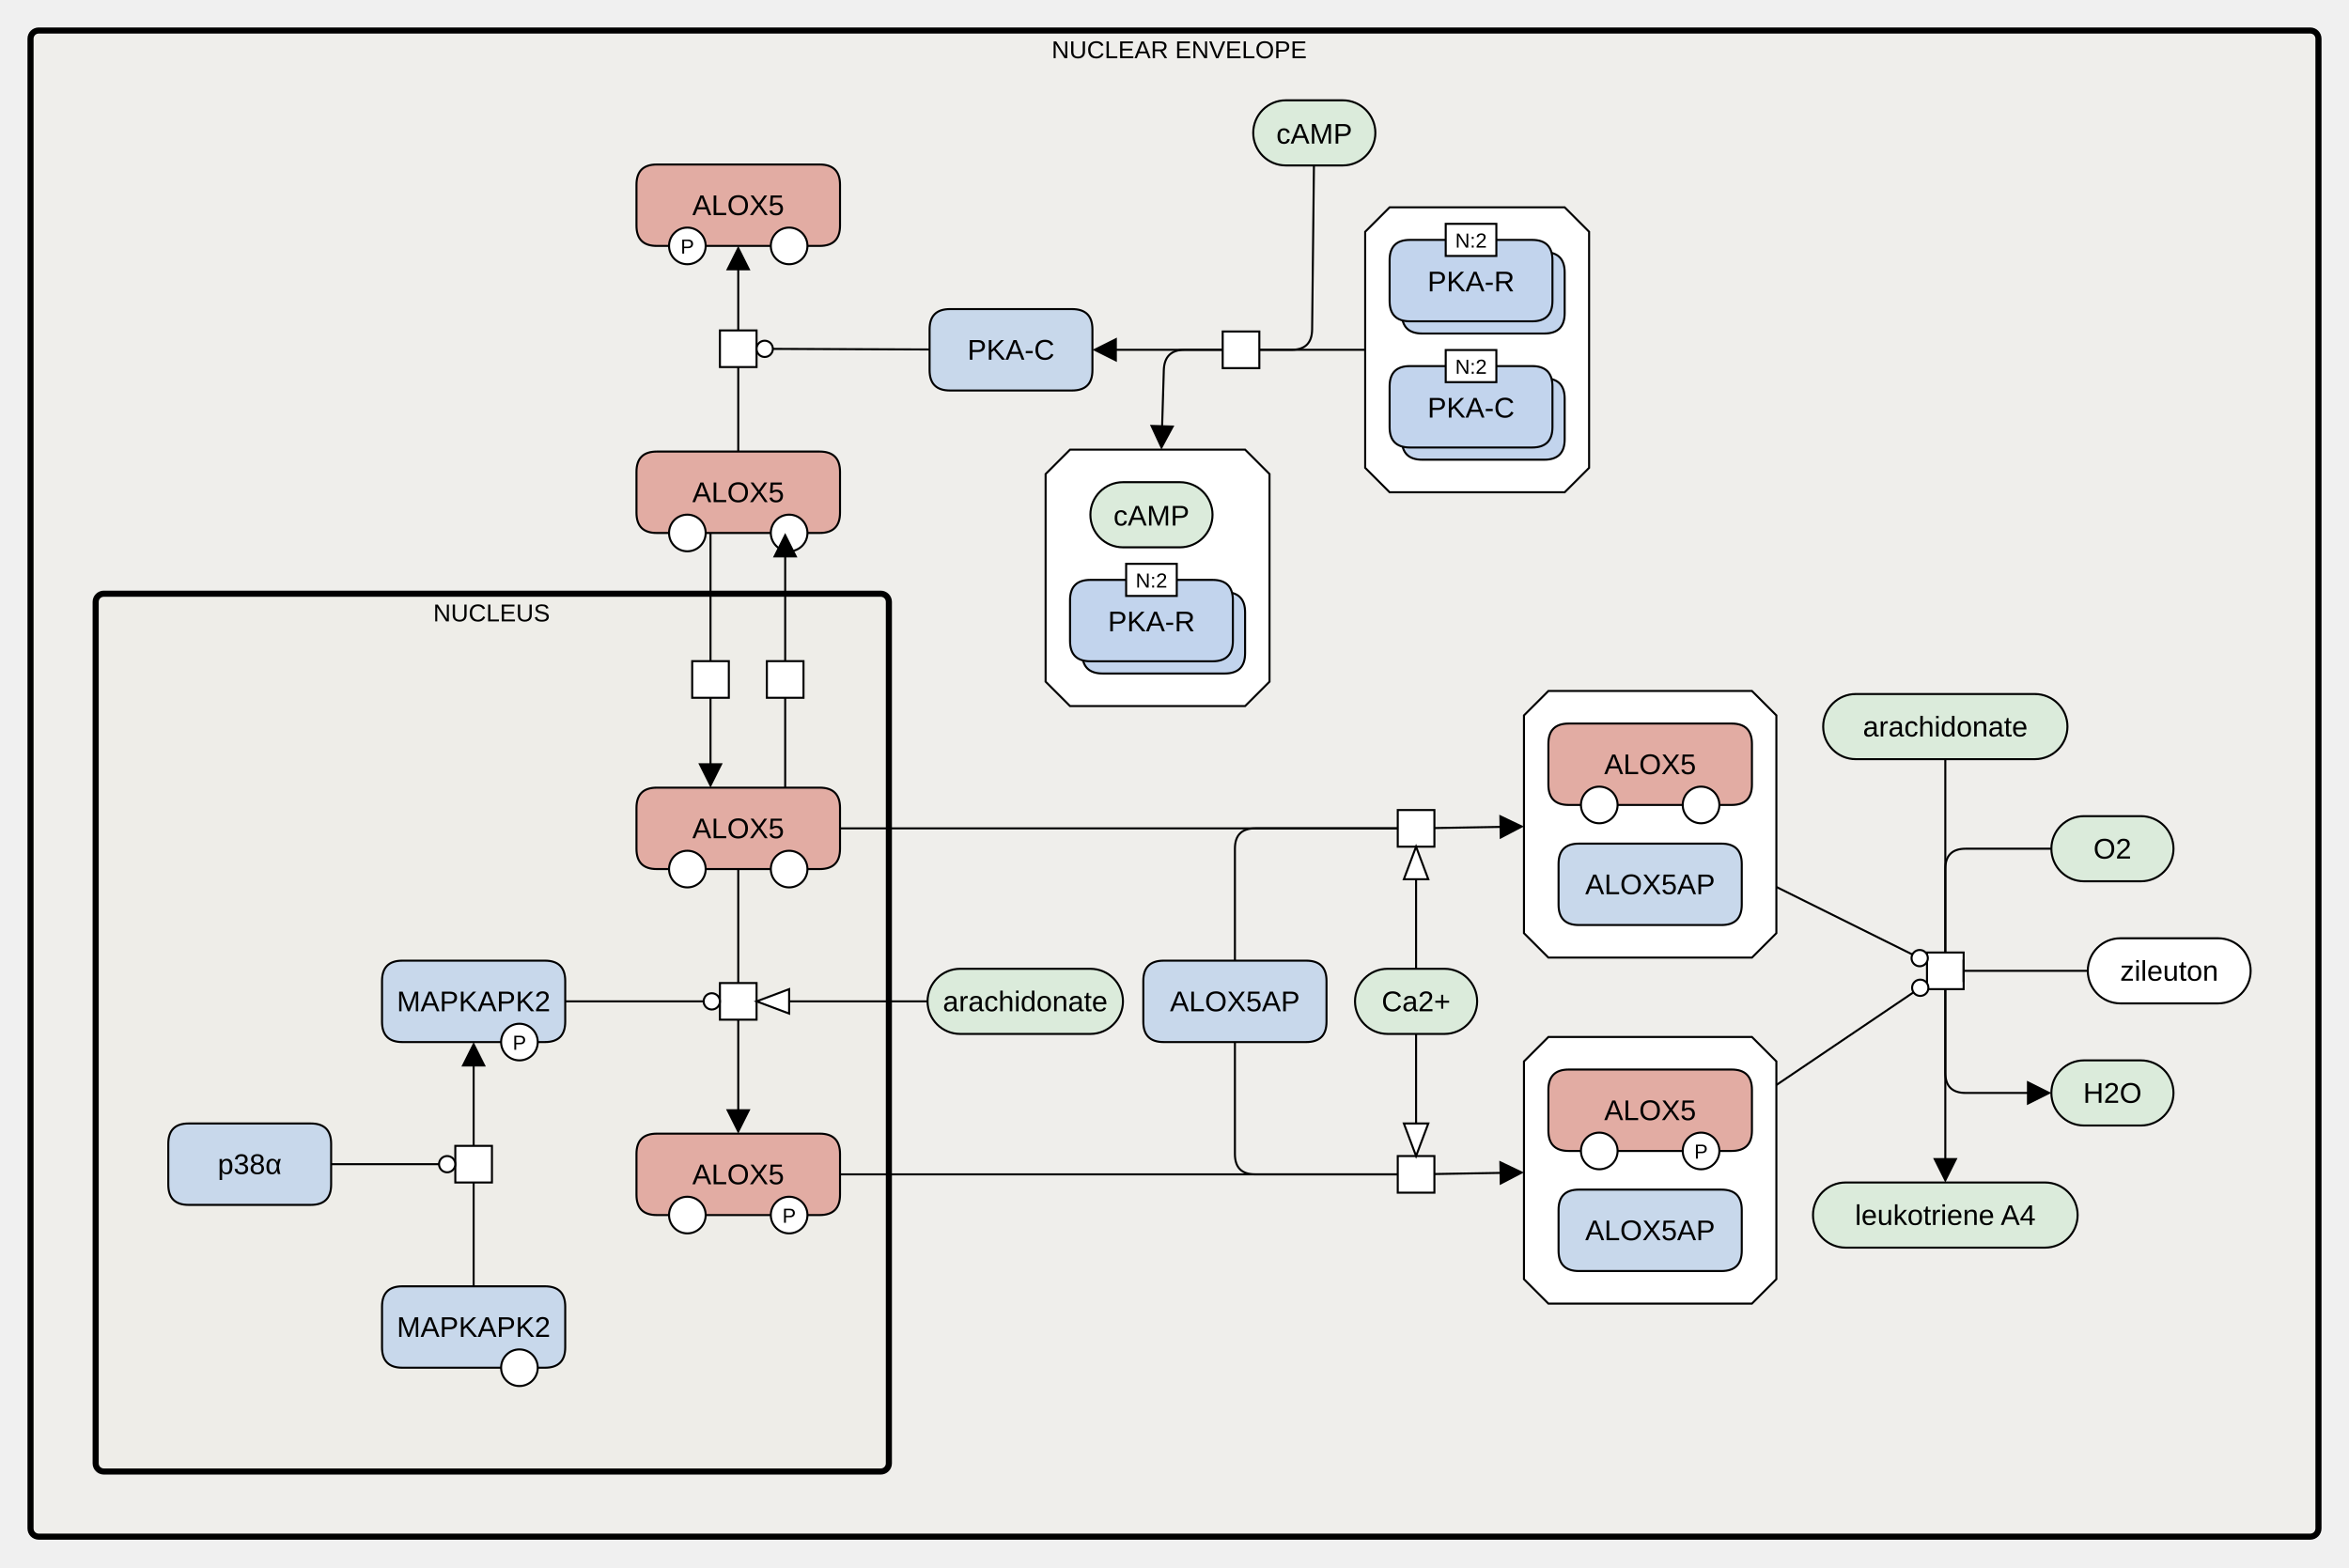
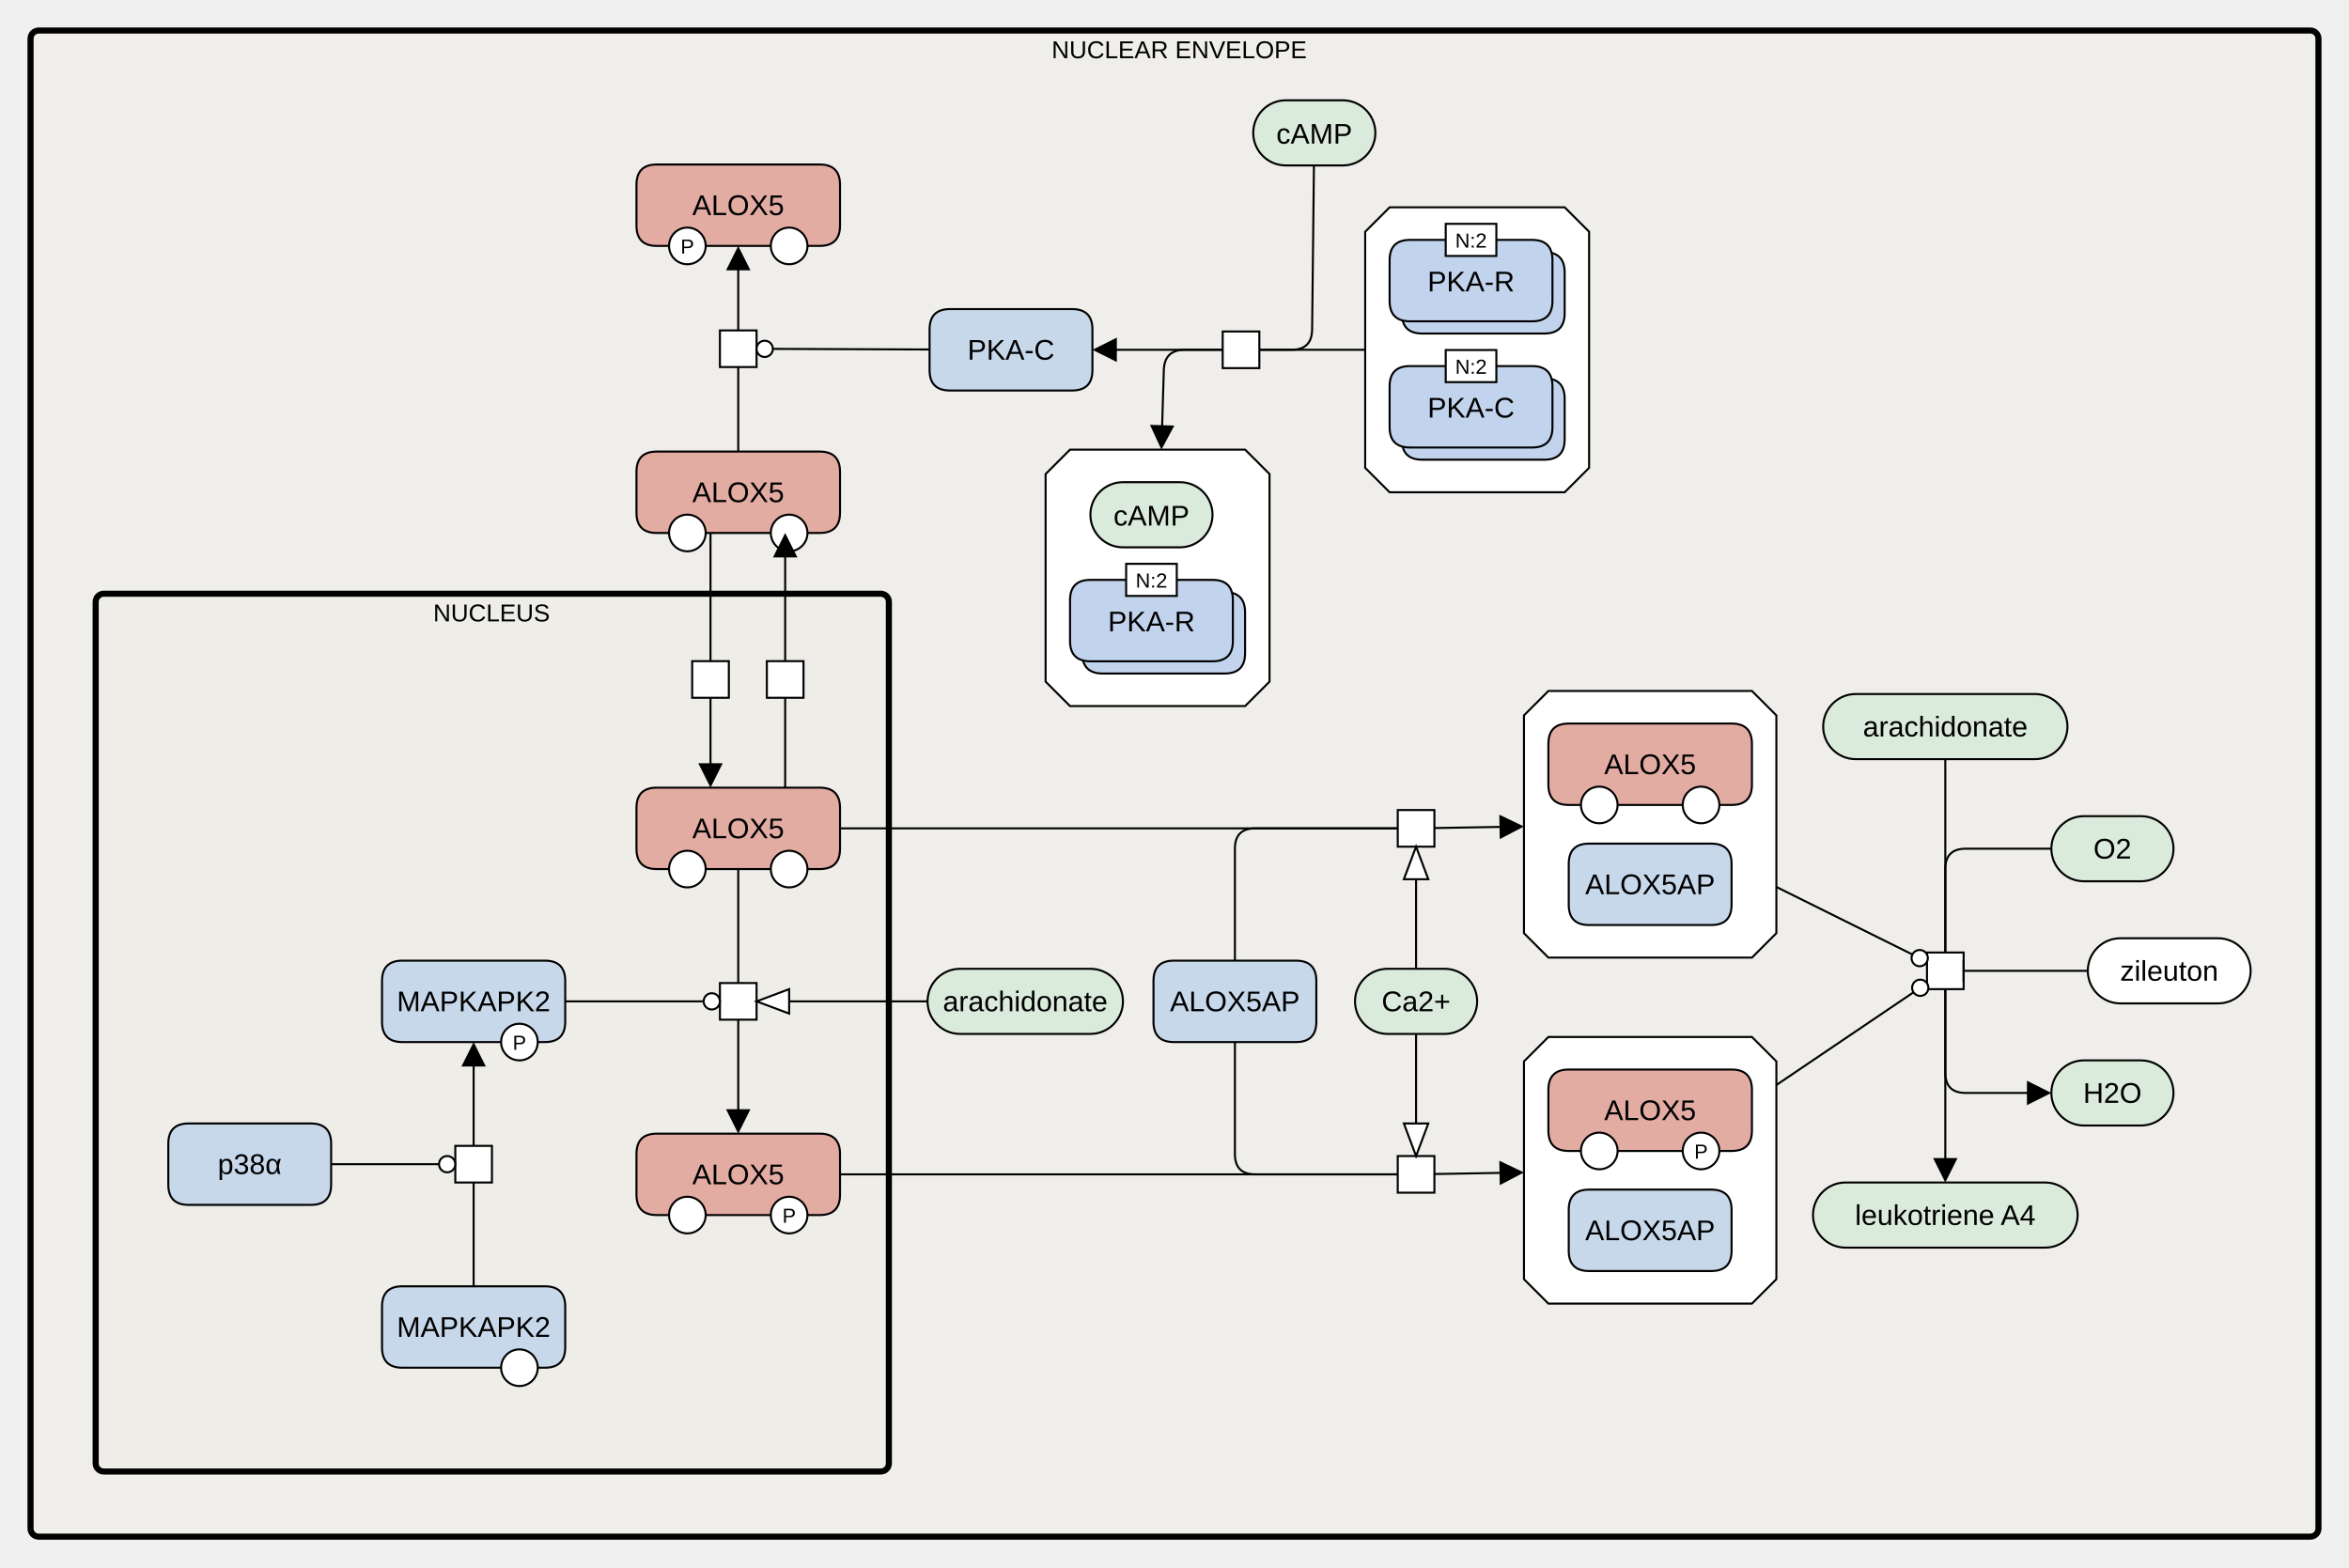
<svg xmlns="http://www.w3.org/2000/svg" width="1154" height="770" viewBox="0 0 1154 770" stroke-linecap="butt" stroke-miterlimit="10">
  <g transform="translate(-253,307)">
    <path d="M268 -288 C268 -290.209 269.791 -292 272 -292 L1388 -292 C1390.209 -292 1392 -290.209 1392 -288 L1392 444 C1392 446.209 1390.209 448 1388 448 L272 448 C269.791 448 268 446.209 268 444 Z" fill="#EDEBE4" fill-opacity="0.447" stroke="none" />
    <path d="M268 -288 C268 -290.209 269.791 -292 272 -292 L1388 -292 C1390.209 -292 1392 -290.209 1392 -288 L1392 444 C1392 446.209 1390.209 448 1388 448 L272 448 C269.791 448 268 446.209 268 444 Z" fill="none" stroke="#000000" stroke-width="3" />
    <text x="832.32" y="-278.398" text-anchor="middle" font-family="'Dialog', Arial, Helvetica, sans-serif" font-size="12" fill="#000000" stroke="none" xml:space="preserve">NUCLEAR ENVELOPE</text>
    <path d="M300 -11.291 C300 -13.5 301.791 -15.291 304 -15.291 L685.68 -15.291 C687.889 -15.291 689.68 -13.5 689.68 -11.291 L689.68 412 C689.68 414.209 687.889 416 685.68 416 L304 416 C301.791 416 300 414.209 300 412 Z" fill="#EDEBE4" fill-opacity="0.447" stroke="none" />
    <path d="M300 -11.291 C300 -13.5 301.791 -15.291 304 -15.291 L685.68 -15.291 C687.889 -15.291 689.68 -13.5 689.68 -11.291 L689.68 412 C689.68 414.209 687.889 416 685.68 416 L304 416 C301.791 416 300 414.209 300 412 Z" fill="none" stroke="#000000" stroke-width="3" />
    <text x="494.5" y="-1.689" text-anchor="middle" font-family="'Dialog', Arial, Helvetica, sans-serif" font-size="12" fill="#000000" stroke="none" xml:space="preserve">NUCLEUS</text>
    <path d="M565.68 90 Q565.68 80 575.68 80 L655.68 80 Q665.68 80 665.68 90 L665.68 110 Q665.68 120 655.68 120 L575.68 120 Q565.68 120 565.68 110 Z" fill="#E2ACA3" stroke="none" />
    <path d="M565.68 90 Q565.68 80 575.68 80 L655.68 80 Q665.68 80 665.68 90 L665.68 110 Q665.68 120 655.68 120 L575.68 120 Q565.68 120 565.68 110 Z" fill="none" stroke="#000000" />
    <text x="615.68" y="104.85" text-anchor="middle" font-family="Arial, Helvetica, sans-serif" font-size="14" fill="#000000" stroke="none" xml:space="preserve">ALOX5</text>
    <path d="M631.68 120 C631.68 115.029 635.709 111 640.68 111 L640.68 111 C645.651 111 649.68 115.029 649.68 120 L649.68 120 C649.68 124.971 645.651 129 640.68 129 L640.68 129 C635.709 129 631.68 124.971 631.68 120 Z" fill="#FFFFFF" stroke="none" />
    <path d="M631.68 120 C631.68 115.029 635.709 111 640.68 111 L640.68 111 C645.651 111 649.68 115.029 649.68 120 L649.68 120 C649.68 124.971 645.651 129 640.68 129 L640.68 129 C635.709 129 631.68 124.971 631.68 120 Z" fill="none" stroke="#000000" />
    <path d="M581.68 120 C581.68 115.029 585.709 111 590.68 111 L590.68 111 C595.651 111 599.68 115.029 599.68 120 L599.68 120 C599.68 124.971 595.651 129 590.68 129 L590.68 129 C585.709 129 581.68 124.971 581.68 120 Z" fill="#FFFFFF" stroke="none" />
    <path d="M581.68 120 C581.68 115.029 585.709 111 590.68 111 L590.68 111 C595.651 111 599.68 115.029 599.68 120 L599.68 120 C599.68 124.971 595.651 129 590.68 129 L590.68 129 C585.709 129 581.68 124.971 581.68 120 Z" fill="none" stroke="#000000" />
    <path d="M606.68 176 L624.68 176 L624.68 194 L606.68 194 Z" fill="#FFFFFF" stroke="none" />
    <path d="M606.68 176 L624.68 176 L624.68 194 L606.68 194 Z" fill="none" stroke="#000000" />
    <path d="M565.68 260 Q565.68 250 575.68 250 L655.68 250 Q665.68 250 665.68 260 L665.68 280 Q665.68 290 655.68 290 L575.68 290 Q565.68 290 565.68 280 Z" fill="#E2ACA3" stroke="none" />
    <path d="M565.68 260 Q565.68 250 575.68 250 L655.68 250 Q665.68 250 665.68 260 L665.68 280 Q665.68 290 655.68 290 L575.68 290 Q565.68 290 565.68 280 Z" fill="none" stroke="#000000" />
    <text x="615.68" y="274.85" text-anchor="middle" font-family="Arial, Helvetica, sans-serif" font-size="14" fill="#000000" stroke="none" xml:space="preserve">ALOX5</text>
    <path d="M631.68 290 C631.68 285.029 635.709 281 640.68 281 L640.68 281 C645.651 281 649.68 285.029 649.68 290 L649.68 290 C649.68 294.971 645.651 299 640.68 299 L640.68 299 C635.709 299 631.68 294.971 631.68 290 Z" fill="#FFFFFF" stroke="none" />
    <path d="M631.68 290 C631.68 285.029 635.709 281 640.68 281 L640.68 281 C645.651 281 649.68 285.029 649.68 290 L649.68 290 C649.68 294.971 645.651 299 640.68 299 L640.68 299 C635.709 299 631.68 294.971 631.68 290 Z" fill="none" stroke="#000000" />
    <text x="640.68" y="293.779" text-anchor="middle" font-family="'Dialog', Arial, Helvetica, sans-serif" font-size="10" fill="#000000" stroke="none" xml:space="preserve">P</text>
    <path d="M581.68 290 C581.68 285.029 585.709 281 590.68 281 L590.68 281 C595.651 281 599.68 285.029 599.68 290 L599.68 290 C599.68 294.971 595.651 299 590.68 299 L590.68 299 C585.709 299 581.68 294.971 581.68 290 Z" fill="#FFFFFF" stroke="none" />
    <path d="M581.68 290 C581.68 285.029 585.709 281 590.68 281 L590.68 281 C595.651 281 599.68 285.029 599.68 290 L599.68 290 C599.68 294.971 595.651 299 590.68 299 L590.68 299 C585.709 299 581.68 294.971 581.68 290 Z" fill="none" stroke="#000000" />
    <path d="M440.68 175 Q440.68 165 450.68 165 L520.68 165 Q530.68 165 530.68 175 L530.68 195 Q530.68 205 520.68 205 L450.68 205 Q440.68 205 440.68 195 Z" fill="#C8D8EB" stroke="none" />
    <path d="M440.68 175 Q440.68 165 450.68 165 L520.68 165 Q530.68 165 530.68 175 L530.68 195 Q530.68 205 520.68 205 L450.68 205 Q440.68 205 440.68 195 Z" fill="none" stroke="#000000" />
    <text x="485.68" y="189.85" text-anchor="middle" font-family="Arial, Helvetica, sans-serif" font-size="14" fill="#000000" stroke="none" xml:space="preserve">MAPKAPK2</text>
    <path d="M499.18 205 C499.18 200.029 503.209 196 508.18 196 L508.18 196 C513.151 196 517.18 200.029 517.18 205 L517.18 205 C517.18 209.971 513.151 214 508.18 214 L508.18 214 C503.209 214 499.18 209.971 499.18 205 Z" fill="#FFFFFF" stroke="none" />
    <path d="M499.18 205 C499.18 200.029 503.209 196 508.18 196 L508.18 196 C513.151 196 517.18 200.029 517.18 205 L517.18 205 C517.18 209.971 513.151 214 508.18 214 L508.18 214 C503.209 214 499.18 209.971 499.18 205 Z" fill="none" stroke="#000000" />
    <text x="508.18" y="208.78" text-anchor="middle" font-family="'Dialog', Arial, Helvetica, sans-serif" font-size="10" fill="#000000" stroke="none" xml:space="preserve">P</text>
    <path d="M335.68 255 Q335.68 245 345.68 245 L405.68 245 Q415.68 245 415.68 255 L415.68 275 Q415.68 285 405.68 285 L345.68 285 Q335.68 285 335.68 275 Z" fill="#C8D8EB" stroke="none" />
    <path d="M335.68 255 Q335.68 245 345.68 245 L405.68 245 Q415.68 245 415.68 255 L415.68 275 Q415.68 285 405.68 285 L345.68 285 Q335.68 285 335.68 275 Z" fill="none" stroke="#000000" />
    <text x="375.68" y="269.85" text-anchor="middle" font-family="Arial, Helvetica, sans-serif" font-size="14" fill="#000000" stroke="none" xml:space="preserve">p38α</text>
    <path d="M440.68 335 Q440.68 325 450.68 325 L520.68 325 Q530.68 325 530.68 335 L530.68 355 Q530.68 365 520.68 365 L450.68 365 Q440.68 365 440.68 355 Z" fill="#C8D8EB" stroke="none" />
    <path d="M440.68 335 Q440.68 325 450.68 325 L520.68 325 Q530.68 325 530.68 335 L530.68 355 Q530.68 365 520.68 365 L450.68 365 Q440.68 365 440.68 355 Z" fill="none" stroke="#000000" />
    <text x="485.68" y="349.85" text-anchor="middle" font-family="Arial, Helvetica, sans-serif" font-size="14" fill="#000000" stroke="none" xml:space="preserve">MAPKAPK2</text>
    <path d="M499.18 365 C499.18 360.029 503.209 356 508.18 356 L508.18 356 C513.151 356 517.18 360.029 517.18 365 L517.18 365 C517.18 369.971 513.151 374 508.18 374 L508.18 374 C503.209 374 499.18 369.971 499.18 365 Z" fill="#FFFFFF" stroke="none" />
    <path d="M499.18 365 C499.18 360.029 503.209 356 508.18 356 L508.18 356 C513.151 356 517.18 360.029 517.18 365 L517.18 365 C517.18 369.971 513.151 374 508.18 374 L508.18 374 C503.209 374 499.18 369.971 499.18 365 Z" fill="none" stroke="#000000" />
    <path d="M476.68 256 L494.68 256 L494.68 274 L476.68 274 Z" fill="#FFFFFF" stroke="none" />
    <path d="M476.68 256 L494.68 256 L494.68 274 L476.68 274 Z" fill="none" stroke="#000000" />
    <path d="M593.053 17.842 L611.053 17.842 L611.053 35.842 L593.053 35.842 Z" fill="#FFFFFF" stroke="none" />
    <path d="M593.053 17.842 L611.053 17.842 L611.053 35.842 L593.053 35.842 Z" fill="none" stroke="#000000" />
    <path d="M629.739 17.842 L647.739 17.842 L647.739 35.842 L629.739 35.842 Z" fill="#FFFFFF" stroke="none" />
    <path d="M629.739 17.842 L647.739 17.842 L647.739 35.842 L629.739 35.842 Z" fill="none" stroke="#000000" />
    <path d="M1148.68 50 C1148.68 41.163 1155.843 34 1164.68 34 L1252.68 34 C1261.517 34 1268.68 41.163 1268.68 50 L1268.68 50 C1268.68 58.837 1261.517 66 1252.68 66 L1164.68 66 C1155.843 66 1148.68 58.837 1148.68 50 Z" fill="#DBEBDB" stroke="none" />
    <path d="M1148.68 50 C1148.68 41.163 1155.843 34 1164.68 34 L1252.68 34 C1261.517 34 1268.68 41.163 1268.68 50 L1268.68 50 C1268.68 58.837 1261.517 66 1252.68 66 L1164.68 66 C1155.843 66 1148.68 58.837 1148.68 50 Z" fill="none" stroke="#000000" />
    <text x="1208.68" y="54.85" text-anchor="middle" font-family="Arial, Helvetica, sans-serif" font-size="14" fill="#000000" stroke="none" xml:space="preserve">arachidonate</text>
    <path d="M1199.68 161 L1217.68 161 L1217.68 179 L1199.68 179 Z" fill="#FFFFFF" stroke="none" />
    <path d="M1199.68 161 L1217.68 161 L1217.68 179 L1199.68 179 Z" fill="none" stroke="#000000" />
    <path d="M1143.68 290 C1143.68 281.163 1150.843 274 1159.68 274 L1257.68 274 C1266.517 274 1273.68 281.163 1273.68 290 L1273.68 290 C1273.68 298.837 1266.517 306 1257.68 306 L1159.68 306 C1150.843 306 1143.68 298.837 1143.68 290 Z" fill="#DBEBDB" stroke="none" />
    <path d="M1143.68 290 C1143.68 281.163 1150.843 274 1159.68 274 L1257.68 274 C1266.517 274 1273.68 281.163 1273.68 290 L1273.68 290 C1273.68 298.837 1266.517 306 1257.68 306 L1159.68 306 C1150.843 306 1143.68 298.837 1143.68 290 Z" fill="none" stroke="#000000" />
    <text x="1208.68" y="294.85" text-anchor="middle" font-family="Arial, Helvetica, sans-serif" font-size="14" fill="#000000" stroke="none" xml:space="preserve">leukotriene A4</text>
    <path d="M1260.782 110 C1260.782 101.163 1267.945 94 1276.782 94 L1304.782 94 C1313.619 94 1320.782 101.163 1320.782 110 L1320.782 110 C1320.782 118.837 1313.619 126 1304.782 126 L1276.782 126 C1267.945 126 1260.782 118.837 1260.782 110 Z" fill="#DBEBDB" stroke="none" />
    <path d="M1260.782 110 C1260.782 101.163 1267.945 94 1276.782 94 L1304.782 94 C1313.619 94 1320.782 101.163 1320.782 110 L1320.782 110 C1320.782 118.837 1313.619 126 1304.782 126 L1276.782 126 C1267.945 126 1260.782 118.837 1260.782 110 Z" fill="none" stroke="#000000" />
    <text x="1290.782" y="114.85" text-anchor="middle" font-family="Arial, Helvetica, sans-serif" font-size="14" fill="#000000" stroke="none" xml:space="preserve">O2</text>
    <path d="M1260.782 230 C1260.782 221.163 1267.945 214 1276.782 214 L1304.782 214 C1313.619 214 1320.782 221.163 1320.782 230 L1320.782 230 C1320.782 238.837 1313.619 246 1304.782 246 L1276.782 246 C1267.945 246 1260.782 238.837 1260.782 230 Z" fill="#DBEBDB" stroke="none" />
    <path d="M1260.782 230 C1260.782 221.163 1267.945 214 1276.782 214 L1304.782 214 C1313.619 214 1320.782 221.163 1320.782 230 L1320.782 230 C1320.782 238.837 1313.619 246 1304.782 246 L1276.782 246 C1267.945 246 1260.782 238.837 1260.782 230 Z" fill="none" stroke="#000000" />
    <text x="1290.782" y="234.85" text-anchor="middle" font-family="Arial, Helvetica, sans-serif" font-size="14" fill="#000000" stroke="none" xml:space="preserve">H2O</text>
-     <path d="M814.68 175 Q814.68 165 824.68 165 L894.68 165 Q904.68 165 904.68 175 L904.68 195 Q904.68 205 894.68 205 L824.68 205 Q814.68 205 814.68 195 Z" fill="#C8D8EB" stroke="none" />
-     <path d="M814.68 175 Q814.68 165 824.68 165 L894.68 165 Q904.68 165 904.68 175 L904.68 195 Q904.68 205 894.68 205 L824.68 205 Q814.68 205 814.68 195 Z" fill="none" stroke="#000000" />
+     <path d="M819.68 175 Q819.68 165 829.68 165 L889.68 165 Q899.68 165 899.68 175 L899.68 195 Q899.68 205 889.68 205 L829.68 205 Q819.68 205 819.68 195 Z" fill="#C8D8EB" stroke="none" />
+     <path d="M819.68 175 Q819.68 165 829.68 165 L889.68 165 Q899.68 165 899.68 175 L899.68 195 Q899.68 205 889.68 205 L829.68 205 Q819.68 205 819.68 195 Z" fill="none" stroke="#000000" />
    <text x="859.68" y="189.85" text-anchor="middle" font-family="Arial, Helvetica, sans-serif" font-size="14" fill="#000000" stroke="none" xml:space="preserve">ALOX5AP</text>
    <path d="M939.68 91 L957.68 91 L957.68 109 L939.68 109 Z" fill="#FFFFFF" stroke="none" />
    <path d="M939.68 91 L957.68 91 L957.68 109 L939.68 109 Z" fill="none" stroke="#000000" />
    <path d="M939.68 261 L957.68 261 L957.68 279 L939.68 279 Z" fill="#FFFFFF" stroke="none" />
    <path d="M939.68 261 L957.68 261 L957.68 279 L939.68 279 Z" fill="none" stroke="#000000" />
    <path d="M918.68 185 C918.68 176.163 925.843 169 934.68 169 L962.68 169 C971.517 169 978.68 176.163 978.68 185 L978.68 185 C978.68 193.837 971.517 201 962.68 201 L934.68 201 C925.843 201 918.68 193.837 918.68 185 Z" fill="#DBEBDB" stroke="none" />
    <path d="M918.68 185 C918.68 176.163 925.843 169 934.68 169 L962.68 169 C971.517 169 978.68 176.163 978.68 185 L978.68 185 C978.68 193.837 971.517 201 962.68 201 L934.68 201 C925.843 201 918.68 193.837 918.68 185 Z" fill="none" stroke="#000000" />
    <text x="948.68" y="189.85" text-anchor="middle" font-family="Arial, Helvetica, sans-serif" font-size="14" fill="#000000" stroke="none" xml:space="preserve">Ca2+</text>
    <path d="M1013.68 32.5 L1113.68 32.5 L1125.68 44.5 L1125.68 151.5 L1113.68 163.5 L1013.68 163.5 L1001.68 151.5 L1001.68 44.5 Z" fill="#FFFFFF" stroke="none" />
    <path d="M1013.68 32.5 L1113.68 32.5 L1125.68 44.5 L1125.68 151.5 L1113.68 163.5 L1013.68 163.5 L1001.68 151.5 L1001.68 44.5 Z" fill="none" stroke="#000000" />
    <path d="M1013.68 58.5 Q1013.68 48.5 1023.68 48.5 L1103.68 48.5 Q1113.68 48.5 1113.68 58.5 L1113.68 78.5 Q1113.68 88.5 1103.68 88.5 L1023.68 88.5 Q1013.68 88.5 1013.68 78.5 Z" fill="#E2ACA3" stroke="none" />
    <path d="M1013.68 58.5 Q1013.68 48.5 1023.68 48.5 L1103.68 48.5 Q1113.68 48.5 1113.68 58.5 L1113.68 78.5 Q1113.68 88.5 1103.68 88.5 L1023.68 88.5 Q1013.68 88.5 1013.68 78.5 Z" fill="none" stroke="#000000" />
    <text x="1063.68" y="73.35" text-anchor="middle" font-family="Arial, Helvetica, sans-serif" font-size="14" fill="#000000" stroke="none" xml:space="preserve">ALOX5</text>
    <path d="M1079.68 88.5 C1079.68 83.529 1083.709 79.5 1088.68 79.5 L1088.68 79.5 C1093.651 79.5 1097.68 83.529 1097.68 88.5 L1097.68 88.5 C1097.68 93.471 1093.651 97.5 1088.68 97.5 L1088.68 97.5 C1083.709 97.5 1079.68 93.471 1079.68 88.5 Z" fill="#FFFFFF" stroke="none" />
    <path d="M1079.68 88.5 C1079.68 83.529 1083.709 79.5 1088.68 79.5 L1088.68 79.5 C1093.651 79.5 1097.68 83.529 1097.68 88.5 L1097.68 88.5 C1097.68 93.471 1093.651 97.5 1088.68 97.5 L1088.68 97.5 C1083.709 97.5 1079.68 93.471 1079.68 88.5 Z" fill="none" stroke="#000000" />
    <path d="M1029.68 88.5 C1029.68 83.529 1033.709 79.5 1038.68 79.5 L1038.68 79.5 C1043.651 79.5 1047.68 83.529 1047.68 88.5 L1047.68 88.5 C1047.68 93.471 1043.651 97.5 1038.68 97.5 L1038.68 97.5 C1033.709 97.5 1029.68 93.471 1029.68 88.5 Z" fill="#FFFFFF" stroke="none" />
    <path d="M1029.68 88.5 C1029.68 83.529 1033.709 79.5 1038.68 79.5 L1038.68 79.5 C1043.651 79.5 1047.68 83.529 1047.68 88.5 L1047.68 88.5 C1047.68 93.471 1043.651 97.5 1038.68 97.5 L1038.68 97.5 C1033.709 97.5 1029.68 93.471 1029.68 88.5 Z" fill="none" stroke="#000000" />
-     <path d="M1018.68 117.5 Q1018.68 107.5 1028.68 107.5 L1098.68 107.5 Q1108.68 107.5 1108.68 117.5 L1108.68 137.5 Q1108.68 147.5 1098.68 147.5 L1028.68 147.5 Q1018.68 147.5 1018.68 137.5 Z" fill="#C8D8EB" stroke="none" />
-     <path d="M1018.68 117.5 Q1018.68 107.5 1028.68 107.5 L1098.68 107.5 Q1108.68 107.5 1108.68 117.5 L1108.68 137.5 Q1108.68 147.5 1098.68 147.5 L1028.68 147.5 Q1018.68 147.5 1018.68 137.5 Z" fill="none" stroke="#000000" />
+     <path d="M1023.68 117.5 Q1023.68 107.5 1033.68 107.5 L1093.68 107.5 Q1103.68 107.5 1103.68 117.5 L1103.68 137.5 Q1103.68 147.5 1093.68 147.5 L1033.68 147.5 Q1023.68 147.5 1023.68 137.5 Z" fill="#C8D8EB" stroke="none" />
+     <path d="M1023.68 117.5 Q1023.68 107.5 1033.68 107.5 L1093.68 107.5 Q1103.68 107.5 1103.68 117.5 L1103.68 137.5 Q1103.68 147.5 1093.68 147.5 L1033.68 147.5 Q1023.68 147.5 1023.68 137.5 Z" fill="none" stroke="#000000" />
    <text x="1063.68" y="132.35" text-anchor="middle" font-family="Arial, Helvetica, sans-serif" font-size="14" fill="#000000" stroke="none" xml:space="preserve">ALOX5AP</text>
    <path d="M1013.68 202.5 L1113.68 202.5 L1125.68 214.5 L1125.68 321.5 L1113.68 333.5 L1013.68 333.5 L1001.68 321.5 L1001.68 214.5 Z" fill="#FFFFFF" stroke="none" />
    <path d="M1013.68 202.5 L1113.68 202.5 L1125.68 214.5 L1125.68 321.5 L1113.68 333.5 L1013.68 333.5 L1001.68 321.5 L1001.68 214.5 Z" fill="none" stroke="#000000" />
    <path d="M1013.68 228.5 Q1013.68 218.5 1023.68 218.5 L1103.68 218.5 Q1113.68 218.5 1113.68 228.5 L1113.68 248.5 Q1113.68 258.5 1103.68 258.5 L1023.68 258.5 Q1013.68 258.5 1013.68 248.5 Z" fill="#E2ACA3" stroke="none" />
    <path d="M1013.68 228.5 Q1013.68 218.5 1023.68 218.5 L1103.68 218.5 Q1113.68 218.5 1113.68 228.5 L1113.68 248.5 Q1113.68 258.5 1103.68 258.5 L1023.68 258.5 Q1013.68 258.5 1013.68 248.5 Z" fill="none" stroke="#000000" />
    <text x="1063.68" y="243.35" text-anchor="middle" font-family="Arial, Helvetica, sans-serif" font-size="14" fill="#000000" stroke="none" xml:space="preserve">ALOX5</text>
    <path d="M1079.68 258.5 C1079.68 253.529 1083.709 249.5 1088.68 249.5 L1088.68 249.5 C1093.651 249.5 1097.68 253.529 1097.68 258.5 L1097.68 258.5 C1097.68 263.471 1093.651 267.5 1088.68 267.5 L1088.68 267.5 C1083.709 267.5 1079.68 263.471 1079.68 258.5 Z" fill="#FFFFFF" stroke="none" />
    <path d="M1079.68 258.5 C1079.68 253.529 1083.709 249.5 1088.68 249.5 L1088.68 249.5 C1093.651 249.5 1097.68 253.529 1097.68 258.5 L1097.68 258.5 C1097.68 263.471 1093.651 267.5 1088.68 267.5 L1088.68 267.5 C1083.709 267.5 1079.68 263.471 1079.68 258.5 Z" fill="none" stroke="#000000" />
    <text x="1088.68" y="262.279" text-anchor="middle" font-family="'Dialog', Arial, Helvetica, sans-serif" font-size="10" fill="#000000" stroke="none" xml:space="preserve">P</text>
    <path d="M1029.68 258.5 C1029.68 253.529 1033.709 249.5 1038.68 249.5 L1038.68 249.5 C1043.651 249.5 1047.68 253.529 1047.68 258.5 L1047.68 258.5 C1047.68 263.471 1043.651 267.5 1038.68 267.5 L1038.68 267.5 C1033.709 267.5 1029.68 263.471 1029.68 258.5 Z" fill="#FFFFFF" stroke="none" />
    <path d="M1029.68 258.5 C1029.68 253.529 1033.709 249.5 1038.68 249.5 L1038.68 249.5 C1043.651 249.5 1047.68 253.529 1047.68 258.5 L1047.68 258.5 C1047.68 263.471 1043.651 267.5 1038.68 267.5 L1038.68 267.5 C1033.709 267.5 1029.68 263.471 1029.68 258.5 Z" fill="none" stroke="#000000" />
-     <path d="M1018.68 287.5 Q1018.68 277.5 1028.68 277.5 L1098.68 277.5 Q1108.68 277.5 1108.68 287.5 L1108.68 307.5 Q1108.68 317.5 1098.68 317.5 L1028.68 317.5 Q1018.68 317.5 1018.68 307.5 Z" fill="#C8D8EB" stroke="none" />
-     <path d="M1018.68 287.5 Q1018.68 277.5 1028.68 277.5 L1098.68 277.5 Q1108.68 277.5 1108.68 287.5 L1108.68 307.5 Q1108.68 317.5 1098.68 317.5 L1028.68 317.5 Q1018.68 317.5 1018.68 307.5 Z" fill="none" stroke="#000000" />
+     <path d="M1023.68 287.5 Q1023.68 277.5 1033.68 277.5 L1093.68 277.5 Q1103.68 277.5 1103.68 287.5 L1103.68 307.5 Q1103.68 317.5 1093.68 317.5 L1033.68 317.5 Q1023.68 317.5 1023.68 307.5 Z" fill="#C8D8EB" stroke="none" />
+     <path d="M1023.68 287.5 Q1023.68 277.5 1033.68 277.5 L1093.68 277.5 Q1103.68 277.5 1103.68 287.5 L1103.68 307.5 Q1103.68 317.5 1093.68 317.5 L1033.68 317.5 Q1023.68 317.5 1023.68 307.5 Z" fill="none" stroke="#000000" />
    <text x="1063.68" y="302.35" text-anchor="middle" font-family="Arial, Helvetica, sans-serif" font-size="14" fill="#000000" stroke="none" xml:space="preserve">ALOX5AP</text>
    <path d="M1278.68 170 C1278.68 161.163 1285.843 154 1294.68 154 L1342.68 154 C1351.517 154 1358.68 161.163 1358.68 170 L1358.68 170 C1358.68 178.837 1351.517 186 1342.68 186 L1294.68 186 C1285.843 186 1278.68 178.837 1278.68 170 Z" fill="#FFFFFF" stroke="none" />
    <path d="M1278.68 170 C1278.68 161.163 1285.843 154 1294.68 154 L1342.68 154 C1351.517 154 1358.68 161.163 1358.68 170 L1358.68 170 C1358.68 178.837 1351.517 186 1342.68 186 L1294.68 186 C1285.843 186 1278.68 178.837 1278.68 170 Z" fill="none" stroke="#000000" />
    <text x="1318.68" y="174.85" text-anchor="middle" font-family="Arial, Helvetica, sans-serif" font-size="14" fill="#000000" stroke="none" xml:space="preserve">zileuton</text>
    <path d="M708.68 185 C708.68 176.163 715.843 169 724.68 169 L788.68 169 C797.517 169 804.68 176.163 804.68 185 L804.68 185 C804.68 193.837 797.517 201 788.68 201 L724.68 201 C715.843 201 708.68 193.837 708.68 185 Z" fill="#DBEBDB" stroke="none" />
    <path d="M708.68 185 C708.68 176.163 715.843 169 724.68 169 L788.68 169 C797.517 169 804.68 176.163 804.68 185 L804.68 185 C804.68 193.837 797.517 201 788.68 201 L724.68 201 C715.843 201 708.68 193.837 708.68 185 Z" fill="none" stroke="#000000" />
    <text x="756.68" y="189.85" text-anchor="middle" font-family="Arial, Helvetica, sans-serif" font-size="14" fill="#000000" stroke="none" xml:space="preserve">arachidonate</text>
    <path d="M565.68 -75.133 Q565.68 -85.133 575.68 -85.133 L655.68 -85.133 Q665.68 -85.133 665.68 -75.133 L665.68 -55.133 Q665.68 -45.133 655.68 -45.133 L575.68 -45.133 Q565.68 -45.133 565.68 -55.133 Z" fill="#E2ACA3" stroke="none" />
    <path d="M565.68 -75.133 Q565.68 -85.133 575.68 -85.133 L655.68 -85.133 Q665.68 -85.133 665.68 -75.133 L665.68 -55.133 Q665.68 -45.133 655.68 -45.133 L575.68 -45.133 Q565.68 -45.133 565.68 -55.133 Z" fill="none" stroke="#000000" />
    <text x="615.68" y="-60.283" text-anchor="middle" font-family="Arial, Helvetica, sans-serif" font-size="14" fill="#000000" stroke="none" xml:space="preserve">ALOX5</text>
    <path d="M631.68 -45.133 C631.68 -50.103 635.709 -54.133 640.68 -54.133 L640.68 -54.133 C645.651 -54.133 649.68 -50.103 649.68 -45.133 L649.68 -45.133 C649.68 -40.162 645.651 -36.133 640.68 -36.133 L640.68 -36.133 C635.709 -36.133 631.68 -40.162 631.68 -45.133 Z" fill="#FFFFFF" stroke="none" />
    <path d="M631.68 -45.133 C631.68 -50.103 635.709 -54.133 640.68 -54.133 L640.68 -54.133 C645.651 -54.133 649.68 -50.103 649.68 -45.133 L649.68 -45.133 C649.68 -40.162 645.651 -36.133 640.68 -36.133 L640.68 -36.133 C635.709 -36.133 631.68 -40.162 631.68 -45.133 Z" fill="none" stroke="#000000" />
    <path d="M581.68 -45.133 C581.68 -50.103 585.709 -54.133 590.68 -54.133 L590.68 -54.133 C595.651 -54.133 599.68 -50.103 599.68 -45.133 L599.68 -45.133 C599.68 -40.162 595.651 -36.133 590.68 -36.133 L590.68 -36.133 C585.709 -36.133 581.68 -40.162 581.68 -45.133 Z" fill="#FFFFFF" stroke="none" />
    <path d="M581.68 -45.133 C581.68 -50.103 585.709 -54.133 590.68 -54.133 L590.68 -54.133 C595.651 -54.133 599.68 -50.103 599.68 -45.133 L599.68 -45.133 C599.68 -40.162 595.651 -36.133 590.68 -36.133 L590.68 -36.133 C585.709 -36.133 581.68 -40.162 581.68 -45.133 Z" fill="none" stroke="#000000" />
    <path d="M606.68 -144.655 L624.68 -144.655 L624.68 -126.655 L606.68 -126.655 Z" fill="#FFFFFF" stroke="none" />
    <path d="M606.68 -144.655 L624.68 -144.655 L624.68 -126.655 L606.68 -126.655 Z" fill="none" stroke="#000000" />
    <path d="M565.68 -216.176 Q565.68 -226.176 575.68 -226.176 L655.68 -226.176 Q665.68 -226.176 665.68 -216.176 L665.68 -196.176 Q665.68 -186.176 655.68 -186.176 L575.68 -186.176 Q565.68 -186.176 565.68 -196.176 Z" fill="#E2ACA3" stroke="none" />
    <path d="M565.68 -216.176 Q565.68 -226.176 575.68 -226.176 L655.68 -226.176 Q665.68 -226.176 665.68 -216.176 L665.68 -196.176 Q665.68 -186.176 655.68 -186.176 L575.68 -186.176 Q565.68 -186.176 565.68 -196.176 Z" fill="none" stroke="#000000" />
    <text x="615.68" y="-201.327" text-anchor="middle" font-family="Arial, Helvetica, sans-serif" font-size="14" fill="#000000" stroke="none" xml:space="preserve">ALOX5</text>
    <path d="M631.68 -186.176 C631.68 -191.147 635.709 -195.176 640.68 -195.176 L640.68 -195.176 C645.651 -195.176 649.68 -191.147 649.68 -186.176 L649.68 -186.176 C649.68 -181.206 645.651 -177.176 640.68 -177.176 L640.68 -177.176 C635.709 -177.176 631.68 -181.206 631.68 -186.176 Z" fill="#FFFFFF" stroke="none" />
    <path d="M631.68 -186.176 C631.68 -191.147 635.709 -195.176 640.68 -195.176 L640.68 -195.176 C645.651 -195.176 649.68 -191.147 649.68 -186.176 L649.68 -186.176 C649.68 -181.206 645.651 -177.176 640.68 -177.176 L640.68 -177.176 C635.709 -177.176 631.68 -181.206 631.68 -186.176 Z" fill="none" stroke="#000000" />
    <path d="M581.68 -186.176 C581.68 -191.147 585.709 -195.176 590.68 -195.176 L590.68 -195.176 C595.651 -195.176 599.68 -191.147 599.68 -186.176 L599.68 -186.176 C599.68 -181.206 595.651 -177.176 590.68 -177.176 L590.68 -177.176 C585.709 -177.176 581.68 -181.206 581.68 -186.176 Z" fill="#FFFFFF" stroke="none" />
    <path d="M581.68 -186.176 C581.68 -191.147 585.709 -195.176 590.68 -195.176 L590.68 -195.176 C595.651 -195.176 599.68 -191.147 599.68 -186.176 L599.68 -186.176 C599.68 -181.206 595.651 -177.176 590.68 -177.176 L590.68 -177.176 C585.709 -177.176 581.68 -181.206 581.68 -186.176 Z" fill="none" stroke="#000000" />
    <text x="590.68" y="-182.397" text-anchor="middle" font-family="'Dialog', Arial, Helvetica, sans-serif" font-size="10" fill="#000000" stroke="none" xml:space="preserve">P</text>
    <path d="M709.68 -145.133 Q709.68 -155.133 719.68 -155.133 L779.68 -155.133 Q789.68 -155.133 789.68 -145.133 L789.68 -125.133 Q789.68 -115.133 779.68 -115.133 L719.68 -115.133 Q709.68 -115.133 709.68 -125.133 Z" fill="#C8D8EB" stroke="none" />
    <path d="M709.68 -145.133 Q709.68 -155.133 719.68 -155.133 L779.68 -155.133 Q789.68 -155.133 789.68 -145.133 L789.68 -125.133 Q789.68 -115.133 779.68 -115.133 L719.68 -115.133 Q709.68 -115.133 709.68 -125.133 Z" fill="none" stroke="#000000" />
    <text x="749.68" y="-130.283" text-anchor="middle" font-family="Arial, Helvetica, sans-serif" font-size="14" fill="#000000" stroke="none" xml:space="preserve">PKA-C</text>
    <path d="M935.68 -205.133 L1021.68 -205.133 L1033.68 -193.133 L1033.68 -77.133 L1021.68 -65.133 L935.68 -65.133 L923.68 -77.133 L923.68 -193.133 Z" fill="#FFFFFF" stroke="none" />
    <path d="M935.68 -205.133 L1021.68 -205.133 L1033.68 -193.133 L1033.68 -77.133 L1021.68 -65.133 L935.68 -65.133 L923.68 -77.133 L923.68 -193.133 Z" fill="none" stroke="#000000" />
    <path d="M941.68 -173.133 Q941.68 -183.133 951.68 -183.133 L1011.68 -183.133 Q1021.68 -183.133 1021.68 -173.133 L1021.68 -153.133 Q1021.68 -143.133 1011.68 -143.133 L951.68 -143.133 Q941.68 -143.133 941.68 -153.133 Z" fill="#C2D4ED" stroke="none" />
    <path d="M941.68 -173.133 Q941.68 -183.133 951.68 -183.133 L1011.68 -183.133 Q1021.68 -183.133 1021.68 -173.133 L1021.68 -153.133 Q1021.68 -143.133 1011.68 -143.133 L951.68 -143.133 Q941.68 -143.133 941.68 -153.133 Z" fill="none" stroke="#000000" />
    <path d="M935.68 -179.133 Q935.68 -189.133 945.68 -189.133 L1005.68 -189.133 Q1015.68 -189.133 1015.68 -179.133 L1015.68 -159.133 Q1015.68 -149.133 1005.68 -149.133 L945.68 -149.133 Q935.68 -149.133 935.68 -159.133 Z" fill="#C2D4ED" stroke="none" />
    <path d="M935.68 -179.133 Q935.68 -189.133 945.68 -189.133 L1005.68 -189.133 Q1015.68 -189.133 1015.68 -179.133 L1015.68 -159.133 Q1015.68 -149.133 1005.68 -149.133 L945.68 -149.133 Q935.68 -149.133 935.68 -159.133 Z" fill="none" stroke="#000000" />
    <text x="975.68" y="-163.841" text-anchor="middle" font-family="'Dialog', Arial, Helvetica, sans-serif" font-size="14" fill="#000000" stroke="none" xml:space="preserve">PKA-R</text>
    <path d="M963.242 -197.022 L988.117 -197.022 L988.117 -181.244 L963.242 -181.244 Z" fill="#FFFFFF" stroke="none" />
    <path d="M963.242 -197.022 L988.117 -197.022 L988.117 -181.244 L963.242 -181.244 Z" fill="none" stroke="#000000" />
    <text x="975.68" y="-185.353" text-anchor="middle" font-family="'Dialog', Arial, Helvetica, sans-serif" font-size="10" fill="#000000" stroke="none" xml:space="preserve">N:2</text>
    <path d="M941.68 -111.133 Q941.68 -121.133 951.68 -121.133 L1011.68 -121.133 Q1021.68 -121.133 1021.68 -111.133 L1021.68 -91.133 Q1021.68 -81.133 1011.68 -81.133 L951.68 -81.133 Q941.68 -81.133 941.68 -91.133 Z" fill="#C2D4ED" stroke="none" />
    <path d="M941.68 -111.133 Q941.68 -121.133 951.68 -121.133 L1011.68 -121.133 Q1021.68 -121.133 1021.68 -111.133 L1021.68 -91.133 Q1021.68 -81.133 1011.68 -81.133 L951.68 -81.133 Q941.68 -81.133 941.68 -91.133 Z" fill="none" stroke="#000000" />
    <path d="M935.68 -117.133 Q935.68 -127.133 945.68 -127.133 L1005.68 -127.133 Q1015.68 -127.133 1015.68 -117.133 L1015.68 -97.133 Q1015.68 -87.133 1005.68 -87.133 L945.68 -87.133 Q935.68 -87.133 935.68 -97.133 Z" fill="#C2D4ED" stroke="none" />
    <path d="M935.68 -117.133 Q935.68 -127.133 945.68 -127.133 L1005.68 -127.133 Q1015.68 -127.133 1015.68 -117.133 L1015.68 -97.133 Q1015.68 -87.133 1005.68 -87.133 L945.68 -87.133 Q935.68 -87.133 935.68 -97.133 Z" fill="none" stroke="#000000" />
    <text x="975.68" y="-101.841" text-anchor="middle" font-family="'Dialog', Arial, Helvetica, sans-serif" font-size="14" fill="#000000" stroke="none" xml:space="preserve">PKA-C</text>
    <path d="M963.242 -135.022 L988.117 -135.022 L988.117 -119.244 L963.242 -119.244 Z" fill="#FFFFFF" stroke="none" />
    <path d="M963.242 -135.022 L988.117 -135.022 L988.117 -119.244 L963.242 -119.244 Z" fill="none" stroke="#000000" />
    <text x="975.68" y="-123.353" text-anchor="middle" font-family="'Dialog', Arial, Helvetica, sans-serif" font-size="10" fill="#000000" stroke="none" xml:space="preserve">N:2</text>
    <path d="M778.68 -86.085 L864.68 -86.085 L876.68 -74.085 L876.68 27.915 L864.68 39.915 L778.68 39.915 L766.68 27.915 L766.68 -74.085 Z" fill="#FFFFFF" stroke="none" />
    <path d="M778.68 -86.085 L864.68 -86.085 L876.68 -74.085 L876.68 27.915 L864.68 39.915 L778.68 39.915 L766.68 27.915 L766.68 -74.085 Z" fill="none" stroke="#000000" />
    <path d="M784.68 -6.085 Q784.68 -16.085 794.68 -16.085 L854.68 -16.085 Q864.68 -16.085 864.68 -6.085 L864.68 13.915 Q864.68 23.915 854.68 23.915 L794.68 23.915 Q784.68 23.915 784.68 13.915 Z" fill="#C2D4ED" stroke="none" />
    <path d="M784.68 -6.085 Q784.68 -16.085 794.68 -16.085 L854.68 -16.085 Q864.68 -16.085 864.68 -6.085 L864.68 13.915 Q864.68 23.915 854.68 23.915 L794.68 23.915 Q784.68 23.915 784.68 13.915 Z" fill="none" stroke="#000000" />
    <path d="M778.68 -12.085 Q778.68 -22.085 788.68 -22.085 L848.68 -22.085 Q858.68 -22.085 858.68 -12.085 L858.68 7.915 Q858.68 17.915 848.68 17.915 L788.68 17.915 Q778.68 17.915 778.68 7.915 Z" fill="#C2D4ED" stroke="none" />
    <path d="M778.68 -12.085 Q778.68 -22.085 788.68 -22.085 L848.68 -22.085 Q858.68 -22.085 858.68 -12.085 L858.68 7.915 Q858.68 17.915 848.68 17.915 L788.68 17.915 Q778.68 17.915 778.68 7.915 Z" fill="none" stroke="#000000" />
    <text x="818.68" y="3.206" text-anchor="middle" font-family="'Dialog', Arial, Helvetica, sans-serif" font-size="14" fill="#000000" stroke="none" xml:space="preserve">PKA-R</text>
    <path d="M806.242 -29.974 L831.117 -29.974 L831.117 -14.197 L806.242 -14.197 Z" fill="#FFFFFF" stroke="none" />
    <path d="M806.242 -29.974 L831.117 -29.974 L831.117 -14.197 L806.242 -14.197 Z" fill="none" stroke="#000000" />
    <text x="818.68" y="-18.306" text-anchor="middle" font-family="'Dialog', Arial, Helvetica, sans-serif" font-size="10" fill="#000000" stroke="none" xml:space="preserve">N:2</text>
    <path d="M788.68 -54.085 C788.68 -62.922 795.843 -70.085 804.68 -70.085 L832.68 -70.085 C841.517 -70.085 848.68 -62.922 848.68 -54.085 L848.68 -54.085 C848.68 -45.249 841.517 -38.085 832.68 -38.085 L804.68 -38.085 C795.843 -38.085 788.68 -45.249 788.68 -54.085 Z" fill="#DBEBDB" stroke="none" />
    <path d="M788.68 -54.085 C788.68 -62.922 795.843 -70.085 804.68 -70.085 L832.68 -70.085 C841.517 -70.085 848.68 -62.922 848.68 -54.085 L848.68 -54.085 C848.68 -45.249 841.517 -38.085 832.68 -38.085 L804.68 -38.085 C795.843 -38.085 788.68 -45.249 788.68 -54.085 Z" fill="none" stroke="#000000" />
    <text x="818.68" y="-48.794" text-anchor="middle" font-family="'Dialog', Arial, Helvetica, sans-serif" font-size="14" fill="#000000" stroke="none" xml:space="preserve">cAMP</text>
    <path d="M868.68 -241.716 C868.68 -250.553 875.843 -257.716 884.68 -257.716 L912.68 -257.716 C921.517 -257.716 928.68 -250.553 928.68 -241.716 L928.68 -241.716 C928.68 -232.879 921.517 -225.716 912.68 -225.716 L884.68 -225.716 C875.843 -225.716 868.68 -232.879 868.68 -241.716 Z" fill="#DBEBDB" stroke="none" />
    <path d="M868.68 -241.716 C868.68 -250.553 875.843 -257.716 884.68 -257.716 L912.68 -257.716 C921.517 -257.716 928.68 -250.553 928.68 -241.716 L928.68 -241.716 C928.68 -232.879 921.517 -225.716 912.68 -225.716 L884.68 -225.716 C875.843 -225.716 868.68 -232.879 868.68 -241.716 Z" fill="none" stroke="#000000" />
    <text x="898.68" y="-236.425" text-anchor="middle" font-family="'Dialog', Arial, Helvetica, sans-serif" font-size="14" fill="#000000" stroke="none" xml:space="preserve">cAMP</text>
    <path d="M853.68 -144.133 L871.68 -144.133 L871.68 -126.133 L853.68 -126.133 Z" fill="#FFFFFF" stroke="none" />
    <path d="M853.68 -144.133 L871.68 -144.133 L871.68 -126.133 L853.68 -126.133 Z" fill="none" stroke="#000000" />
    <path d="M1208.68 66 L1208.68 161" fill="none" stroke="#000000" />
    <path d="M1208.68 179 L1208.68 263" fill="none" stroke="#000000" />
    <path d="M1208.68 274 L1202.68 262 L1214.68 262 Z" fill="#000000" stroke="none" />
    <path d="M1260.782 110 L1218.68 110 Q1208.68 110 1208.68 120 L1208.68 161" fill="none" stroke="#000000" />
    <path d="M1208.68 179 L1208.68 220 Q1208.68 230 1218.68 230 L1249.782 230" fill="none" stroke="#000000" />
    <path d="M1260.782 230 L1248.782 236 L1248.782 224 Z" fill="#000000" stroke="none" />
    <path d="M1125.68 128.786 L1192.515 161.973" fill="none" stroke="#000000" />
    <circle cx="1196.097" cy="163.752" r="4" fill="white" stroke="#000000" />
    <path d="M1125.68 226.097 L1193.052 180.562" fill="none" stroke="#000000" />
    <circle cx="1196.366" cy="178.323" r="4" fill="white" stroke="#000000" />
    <path d="M859.68 165 L859.68 110 Q859.68 100 869.68 100 L939.68 100" fill="none" stroke="#000000" />
    <path d="M859.68 205 L859.68 260 Q859.68 270 869.68 270 L939.68 270" fill="none" stroke="#000000" />
    <path d="M957.68 99.844 L990.682 99.269" fill="none" stroke="#000000" />
    <path d="M1001.68 99.078 L989.786 105.286 L989.577 93.288 Z" fill="#000000" stroke="none" />
    <path d="M957.68 269.844 L990.682 269.269" fill="none" stroke="#000000" />
    <path d="M1001.68 269.078 L989.786 275.286 L989.577 263.288 Z" fill="#000000" stroke="none" />
    <path d="M948.68 169 L948.68 124" fill="none" stroke="#000000" />
    <path d="M948.68 109 L954.68 125 L942.68 125 Z" fill="white" stroke="#000000" />
    <path d="M948.68 201 L948.68 246" fill="none" stroke="#000000" />
    <path d="M948.68 261 L942.68 245 L954.68 245 Z" fill="white" stroke="#000000" />
    <path d="M665.68 100 L939.68 100" fill="none" stroke="#000000" />
    <path d="M665.68 270 L939.68 270" fill="none" stroke="#000000" />
    <path d="M615.68 120 L615.68 176" fill="none" stroke="#000000" />
    <path d="M615.68 194 L615.68 239" fill="none" stroke="#000000" />
    <path d="M615.68 250 L609.68 238 L621.68 238 Z" fill="#000000" stroke="none" />
    <path d="M530.68 185 L598.68 185" fill="none" stroke="#000000" />
    <circle cx="602.68" cy="185" r="4" fill="white" stroke="#000000" />
    <path d="M602.053 -45.133 L602.053 17.842" fill="none" stroke="#000000" />
    <path d="M602.053 35.842 L602.053 69" fill="none" stroke="#000000" />
    <path d="M602.053 80 L596.053 68 L608.053 68 Z" fill="#000000" stroke="none" />
    <path d="M638.739 80 L638.739 35.842" fill="none" stroke="#000000" />
    <path d="M638.739 17.842 L638.739 -34.133" fill="none" stroke="#000000" />
    <path d="M638.739 -45.133 L644.739 -33.133 L632.739 -33.133 Z" fill="#000000" stroke="none" />
    <path d="M615.68 -85.133 L615.68 -126.655" fill="none" stroke="#000000" />
    <path d="M615.68 -144.655 L615.68 -175.176" fill="none" stroke="#000000" />
    <path d="M615.68 -186.176 L621.68 -174.176 L609.68 -174.176 Z" fill="#000000" stroke="none" />
    <path d="M709.68 -135.289 L632.68 -135.588" fill="none" stroke="#000000" />
    <circle cx="628.68" cy="-135.604" r="4" fill="white" stroke="#000000" />
    <path d="M485.68 325 L485.68 274" fill="none" stroke="#000000" />
    <path d="M485.68 256 L485.68 216" fill="none" stroke="#000000" />
    <path d="M485.68 205 L491.68 217 L479.68 217 Z" fill="#000000" stroke="none" />
    <path d="M415.68 265 L468.68 265" fill="none" stroke="#000000" />
    <circle cx="472.68" cy="265" r="4" fill="white" stroke="#000000" />
    <path d="M708.68 185 L639.68 185" fill="none" stroke="#000000" />
    <path d="M624.68 185 L640.68 179 L640.68 191 Z" fill="white" stroke="#000000" />
    <path d="M1278.68 170 L1217.68 170" fill="none" stroke="#000000" />
    <path d="M1217.68 175 L1217.68 165" fill="none" stroke="#000000" stroke-linecap="square" />
    <path d="M923.68 -135.133 L871.68 -135.133" fill="none" stroke="#000000" />
    <path d="M898.503 -225.716 L897.612 -145.132 Q897.502 -135.133 887.502 -135.133 L871.68 -135.133" fill="none" stroke="#000000" />
    <path d="M853.68 -135.133 L800.68 -135.133" fill="none" stroke="#000000" />
    <path d="M789.68 -135.133 L801.68 -141.133 L801.68 -129.133 Z" fill="#000000" stroke="none" />
    <path d="M853.68 -135.133 L835.051 -135.133 Q825.051 -135.133 824.75 -125.137 L823.906 -97.08" fill="none" stroke="#000000" />
    <path d="M823.575 -86.085 L817.939 -98.26 L829.933 -97.9 Z" fill="#000000" stroke="none" />
  </g>
</svg>
